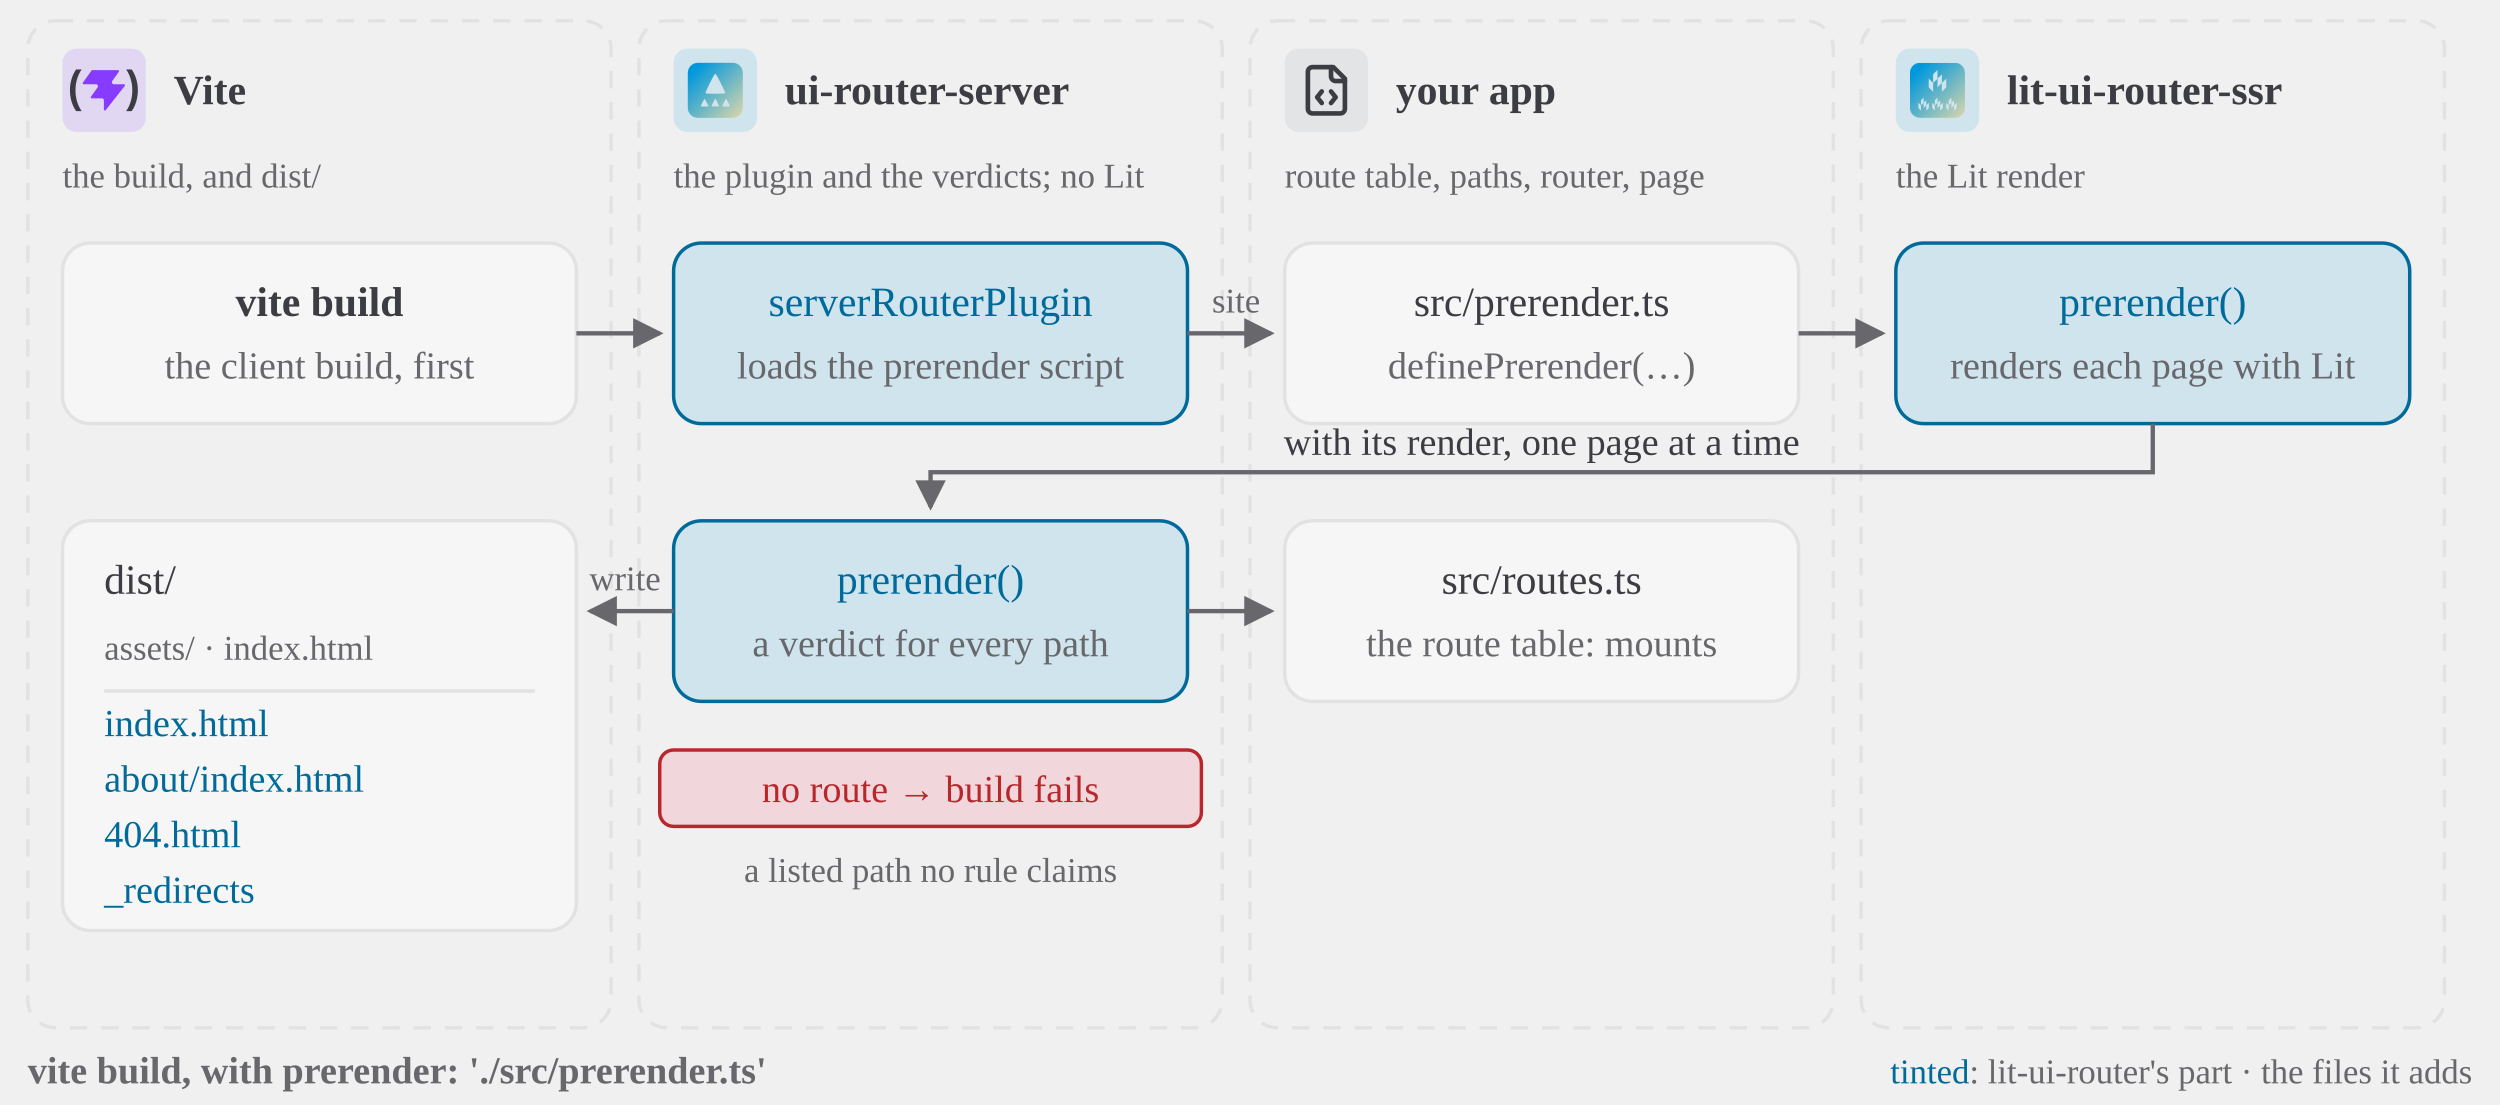
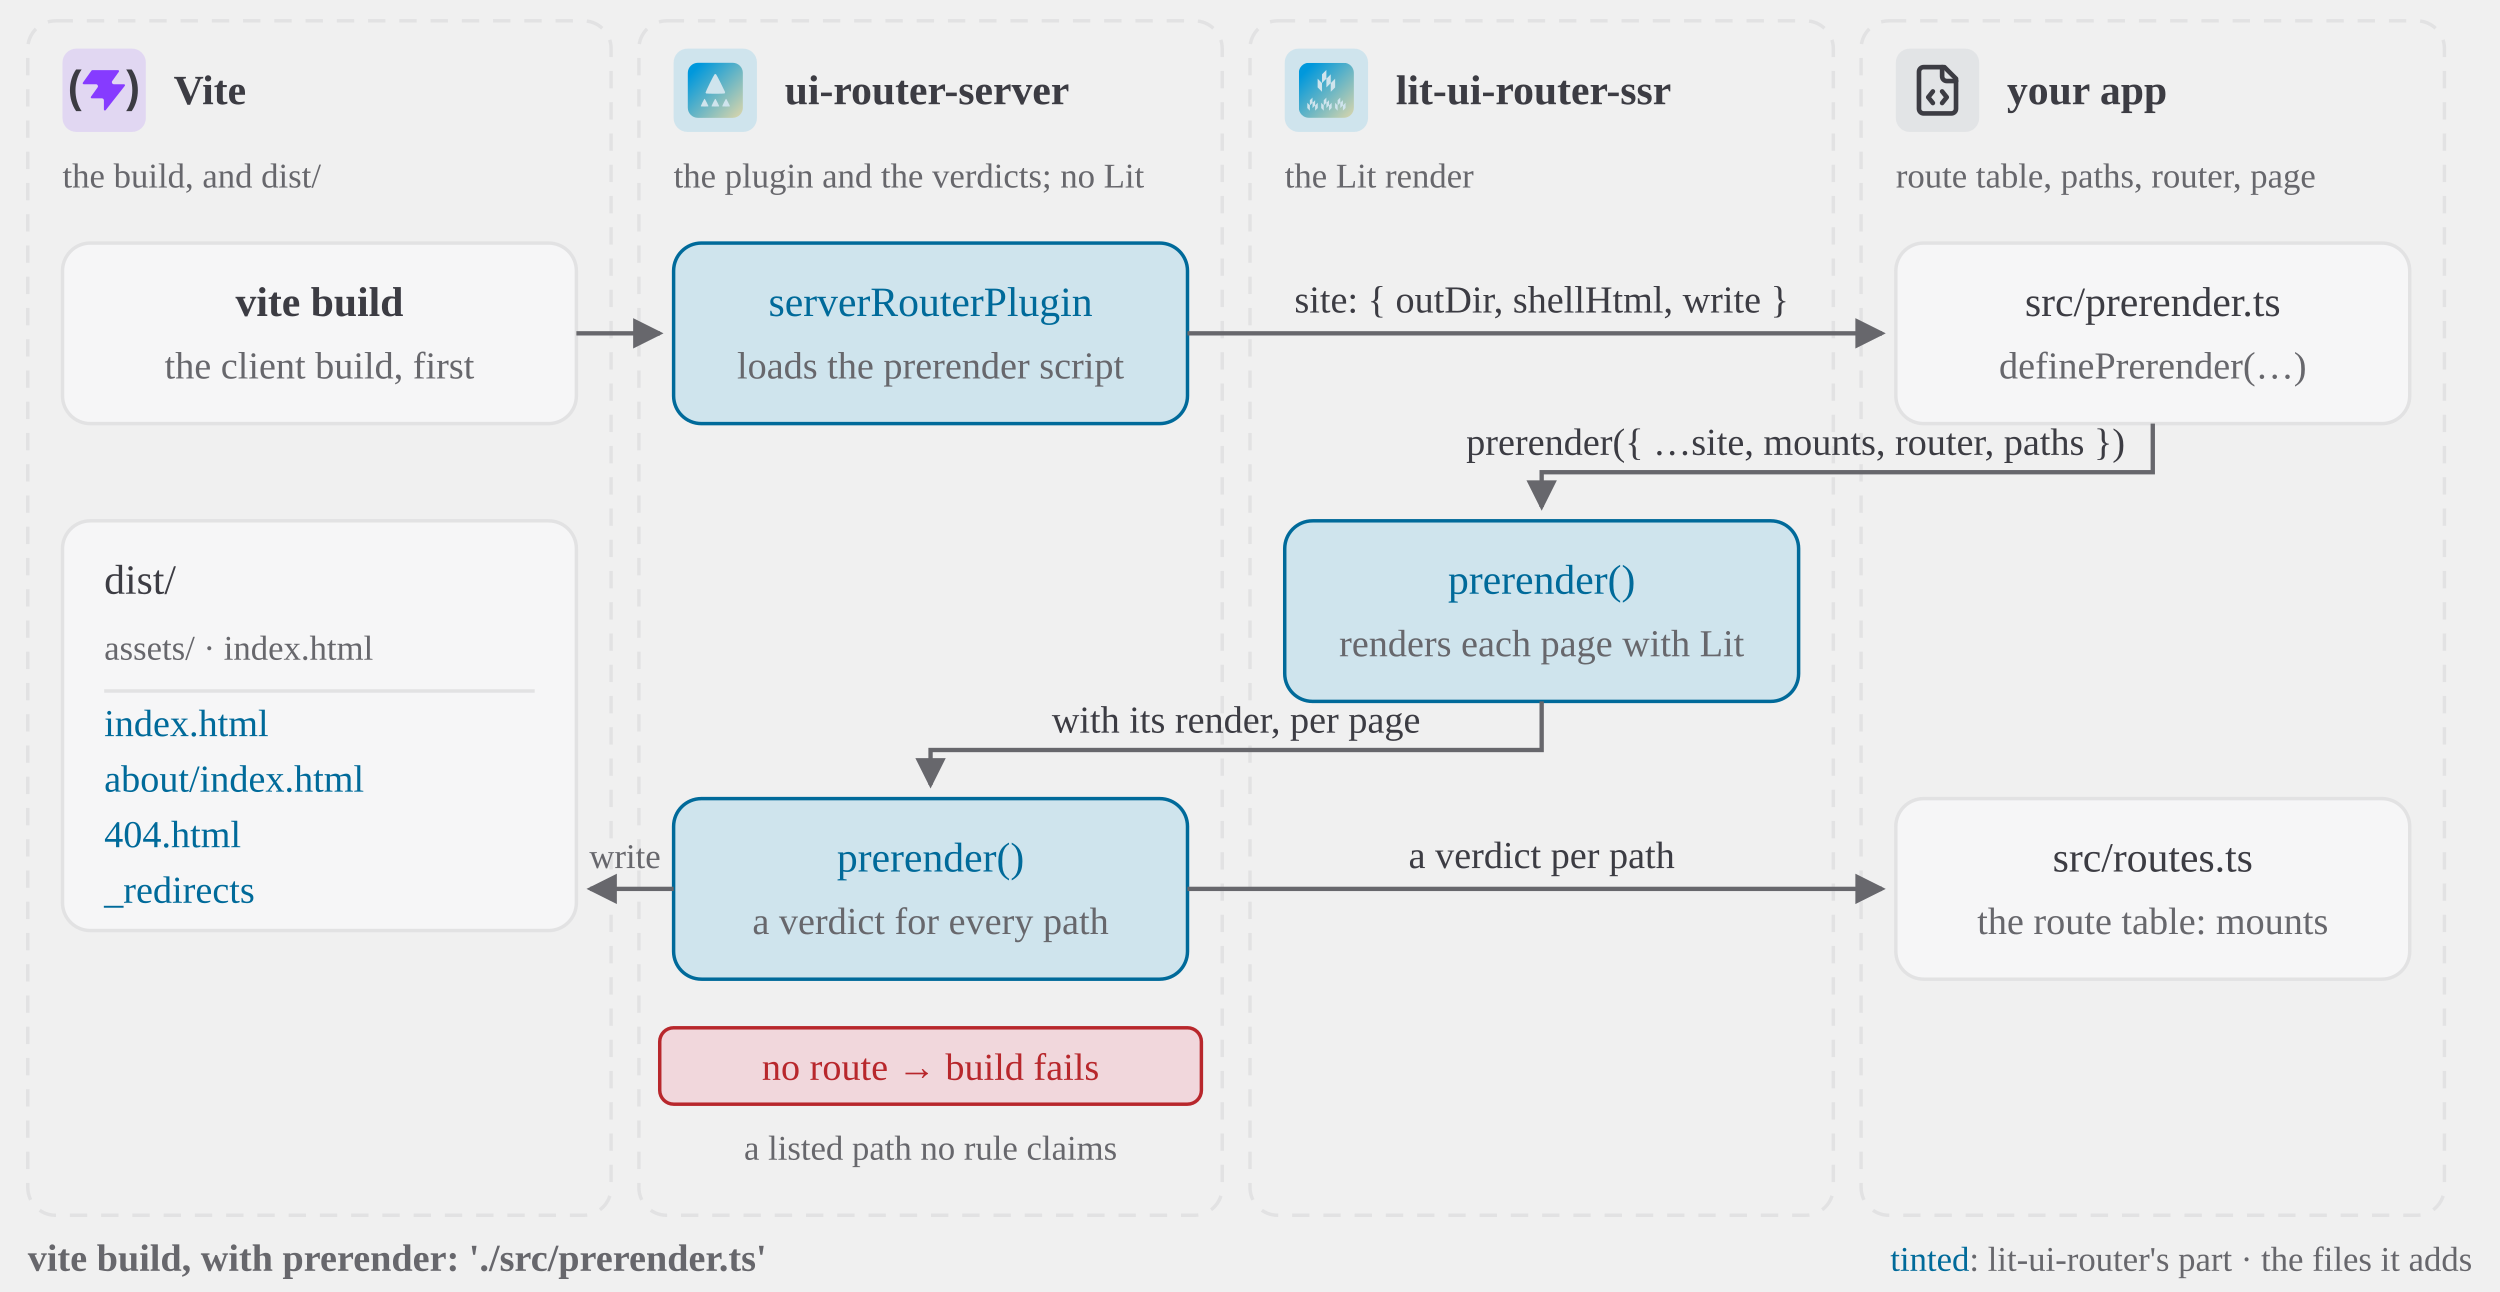
- <svg xmlns="http://www.w3.org/2000/svg" viewBox="0 0 720 318" width="100%" style="max-width: 720px" role="img" aria-label="Who owns what at build time. Vite runs the client build first and writes dist/, with assets/ and index.html. Then serverRouterPlugin, from ui-router-server, loads your src/prerender.ts and hands it site. Your script calls prerender() from lit-ui-router-ssr, which renders each page with Lit and hands the verdict work back to ui-router-server's prerender(), one page at a time. That prerender() asks your route table in src/routes.ts for a verdict per path and writes the files into dist/: index.html, about/index.html, 404.html and _redirects. A listed path no rule claims fails the build. ui-router-server never imports Lit; lit-ui-router-ssr owns the Lit render; your app owns the route table, the paths, the router and the page.">
+ <svg xmlns="http://www.w3.org/2000/svg" viewBox="0 0 720 372" width="100%" style="max-width: 720px" role="img" aria-label="Who owns what at build time, in four columns layered left to right: Vite, ui-router-server, lit-ui-router-ssr and your app. Vite runs the client build first and writes dist/, with assets/ and index.html. Then serverRouterPlugin, from ui-router-server, loads your src/prerender.ts and hands it site: outDir, shellHtml and write. Your script calls prerender() from lit-ui-router-ssr with site, mounts, router and paths; that prerender() renders each page with Lit and hands the verdict work to ui-router-server's prerender(), with its render, per page. That one asks your route table in src/routes.ts for a verdict per path and writes the files into dist/: index.html, about/index.html, 404.html and _redirects. A listed path no rule claims fails the build. ui-router-server never imports Lit; lit-ui-router-ssr owns the Lit render; your app owns the route table, the paths, the router and the page.">
  <style>
    @media (prefers-color-scheme: dark) {
      svg:root {
        color-scheme: dark;
        --vp-c-bg-soft: #202127;
        --vp-c-divider: #2e2e32;
        --vp-c-text-1: #dfdfd6;
        --vp-c-text-2: #98989f;
        --vp-c-brand-1: #29abe6;
        --vp-c-brand-soft: rgba(0, 152, 220, 0.16);
        --vp-c-default-soft: rgba(101, 117, 133, 0.16);
        --vp-c-red-1: #f66f81;
        --vp-c-red-soft: rgba(244, 63, 94, 0.16);
      }
    }
  </style>
  <defs>
    <marker id="arr-pre-0" viewBox="0 0 8 8" refX="7" refY="4" markerWidth="7" markerHeight="7" orient="auto-start-reverse">
      <path d="M0 0L8 4L0 8z" fill="var(--vp-c-text-2, #67676c)" />
    </marker>
  </defs>
  <g font-family="var(--vp-font-family-base, ui-sans-serif, system-ui, sans-serif)">
-     <rect x="8" y="6" width="168" height="290" rx="8" fill="none" stroke="var(--vp-c-divider, #e2e2e3)" stroke-dasharray="5 4" />
-     <rect x="184" y="6" width="168" height="290" rx="8" fill="none" stroke="var(--vp-c-divider, #e2e2e3)" stroke-dasharray="5 4" />
-     <rect x="360" y="6" width="168" height="290" rx="8" fill="none" stroke="var(--vp-c-divider, #e2e2e3)" stroke-dasharray="5 4" />
-     <rect x="536" y="6" width="168" height="290" rx="8" fill="none" stroke="var(--vp-c-divider, #e2e2e3)" stroke-dasharray="5 4" />
+     <rect x="8" y="6" width="168" height="344" rx="8" fill="none" stroke="var(--vp-c-divider, #e2e2e3)" stroke-dasharray="5 4" />
+     <rect x="184" y="6" width="168" height="344" rx="8" fill="none" stroke="var(--vp-c-divider, #e2e2e3)" stroke-dasharray="5 4" />
+     <rect x="360" y="6" width="168" height="344" rx="8" fill="none" stroke="var(--vp-c-divider, #e2e2e3)" stroke-dasharray="5 4" />
+     <rect x="536" y="6" width="168" height="344" rx="8" fill="none" stroke="var(--vp-c-divider, #e2e2e3)" stroke-dasharray="5 4" />
    <rect data-brand="vite" x="18" y="14" width="24" height="24" rx="4" fill="#863BFF" fill-opacity="0.14" />
    <svg x="20" y="20" width="20" height="12" viewBox="0 0 23 14">
      <path fill="var(--vp-c-text-1, #3c3c43)" d="M2.07 3.05176e-05C-0.682 3.94 -0.698 10.046 2.07 14H3.93C1.162 10.046 1.178 3.94 3.93 3.05176e-05H2.07Z" />
      <path fill="var(--vp-c-text-1, #3c3c43)" d="M20.748 0H18.889C21.641 3.94 21.657 10.046 18.889 14H20.748C23.516 10.046 23.5 3.94 20.748 0Z" />
      <path data-brand="vite" fill="#863BFF" d="M12.014 13.677C11.815 13.93 11.409 13.789 11.409 13.468V10.385C11.409 10.011 11.106 9.708 10.732 9.708H7.328C7.053 9.708 6.892 9.397 7.053 9.173L9.291 6.04C9.611 5.592 9.291 4.97 8.74 4.97H4.62C4.345 4.97 4.185 4.658 4.345 4.435L7.246 0.373C7.31 0.284 7.413 0.231 7.522 0.231H16.167C16.442 0.231 16.603 0.542 16.442 0.766L14.204 3.899C13.884 4.347 14.204 4.97 14.755 4.97H18.16C18.442 4.97 18.6 5.295 18.426 5.517L12.014 13.678L12.014 13.677Z" />
    </svg>
    <text x="50" y="30" font-size="12" font-weight="600" fill="var(--vp-c-text-1, #3c3c43)">Vite</text>
    <text x="18" y="54" font-size="10" fill="var(--vp-c-text-2, #67676c)">the build, and dist/</text>
    <rect x="194" y="14" width="24" height="24" rx="4" fill="var(--vp-c-brand-soft, rgba(0,152,220,0.14))" />
    <svg data-brand="ui-router" x="198" y="18" width="16" height="16" viewBox="36 36 88 88">
      <defs>
        <linearGradient id="uir-pre-0" x1="0" y1="0" x2="1" y2="0" gradientUnits="userSpaceOnUse" gradientTransform="matrix(88.2456,86.5496,-86.5496,88.2456,47.1714,47.8033)">
          <stop offset="0" stop-color="#0098dc" />
          <stop offset="1" stop-color="#ffe0a3" />
        </linearGradient>
      </defs>
      <path fill="url(#uir-pre-0)" fill-rule="evenodd" d="M52.416,36.478c-8.766,0 -15.938,7.172 -15.938,15.938l0,55.298c0,8.767 7.172,15.939 15.938,15.939l55.299,0c8.766,0 15.937,-7.172 15.937,-15.939l0,-55.298c0,-8.766 -7.171,-15.938 -15.937,-15.938l-55.299,0ZM65.459,85.086l-0.463,-0.677l-0.457,-0.672c0.156,-0.865 3.199,-7.515 6.762,-14.779c3.563,-7.264 7.064,-13.821 7.782,-14.571l0.981,0l0.979,-0.006c0.719,0.755 4.221,7.315 7.783,14.578c3.561,7.264 6.58,13.498 6.709,13.854l0,0.335c0,0.438 -0.134,0.876 -0.4,1.261l-0.463,0.677c-0.909,0.229 -7.481,0.415 -14.607,0.415c-7.126,0 -13.698,-0.186 -14.606,-0.415ZM91.432,105.585l-0.18,-0.262l-0.178,-0.26c0.062,-0.336 1.242,-2.912 2.623,-5.727c1.38,-2.815 2.736,-5.357 3.013,-5.649l0.76,0c0.279,0.292 1.637,2.834 3.016,5.649c1.381,2.815 2.55,5.23 2.6,5.369l0,0.129c0,0.17 -0.053,0.341 -0.155,0.489l-0.179,0.262c-0.352,0.088 -2.899,0.16 -5.66,0.16c-2.763,0 -5.309,-0.072 -5.66,-0.16ZM74.407,105.585l-0.181,-0.262l-0.178,-0.26c0.061,-0.336 1.241,-2.912 2.623,-5.727c1.379,-2.815 2.736,-5.357 3.014,-5.649l0.759,0c0.278,0.292 1.636,2.834 3.016,5.649c1.38,2.815 2.55,5.23 2.599,5.369l0,0.129c0,0.17 -0.051,0.341 -0.154,0.489l-0.179,0.262c-0.352,0.088 -2.9,0.16 -5.661,0.16c-2.761,0 -5.307,-0.072 -5.658,-0.16ZM57.38,105.585l-0.18,-0.262l-0.176,-0.26c0.059,-0.336 1.238,-2.912 2.619,-5.727c1.381,-2.815 2.739,-5.357 3.016,-5.649l0.759,0c0.28,0.292 1.636,2.834 3.016,5.649c1.38,2.815 2.55,5.23 2.599,5.369l0,0.129c0,0.17 -0.052,0.341 -0.154,0.489l-0.18,0.262c-0.351,0.088 -2.899,0.16 -5.66,0.16c-2.761,0 -5.308,-0.072 -5.659,-0.16Z" />
    </svg>
    <text x="226" y="30" font-size="12" font-weight="600" fill="var(--vp-c-text-1, #3c3c43)">ui-router-server</text>
    <text x="194" y="54" font-size="10" fill="var(--vp-c-text-2, #67676c)">the plugin and the verdicts; no Lit</text>
-     <rect x="370" y="14" width="24" height="24" rx="4" fill="var(--vp-c-default-soft, rgba(142,150,170,0.14))" />
-     <svg x="374" y="18" width="16" height="16" viewBox="0 0 24 24" fill="none" stroke="var(--vp-c-text-1, #3c3c43)" stroke-width="2" stroke-linecap="round" stroke-linejoin="round">
-       <path d="M10 12.5 8 15l2 2.5" />
-       <path d="m14 12.5 2 2.5-2 2.5" />
-       <path d="M14 2v4a2 2 0 0 0 2 2h4" />
-       <path d="M15 2H6a2 2 0 0 0-2 2v16a2 2 0 0 0 2 2h12a2 2 0 0 0 2-2V7z" />
-     </svg>
-     <text x="402" y="30" font-size="12" font-weight="600" fill="var(--vp-c-text-1, #3c3c43)">your app</text>
-     <text x="370" y="54" font-size="10" fill="var(--vp-c-text-2, #67676c)">route table, paths, router, page</text>
-     <rect x="546" y="14" width="24" height="24" rx="4" fill="var(--vp-c-brand-soft, rgba(0,152,220,0.14))" />
-     <svg data-brand="lit-ui-router" x="550" y="18" width="16" height="16" viewBox="0 0 800 800">
+     <rect x="370" y="14" width="24" height="24" rx="4" fill="var(--vp-c-brand-soft, rgba(0,152,220,0.14))" />
+     <svg data-brand="lit-ui-router" x="374" y="18" width="16" height="16" viewBox="0 0 800 800">
      <defs>
        <linearGradient id="lur-pre-0" x1="-1117.68" y1="801.01" x2="-1116.68" y2="801.01" gradientTransform="scale(1123.68 -1123.68) rotate(-44.44 -1539.347 -967.69)" gradientUnits="userSpaceOnUse">
          <stop offset="0" stop-color="#0098dc" />
          <stop offset="1" stop-color="#ffe0a3" />
        </linearGradient>
        <mask id="lur-mask-pre-0">
          <rect x="0" y="0" width="800" height="800" fill="#ffffff" />
          <path fill="#000000" d="m400 107-63 63v126l63-63v-126zm0 126v126l63-63v-126l-63 63zm63 63v126l63-63v-126l-63 63zm-126 0-63-63v126l63 63v-126zM200 505l-38 38v75l38-38v-75zm0 75v76l38-38v-76l-38 38zm38 38v75l38-38v-75l-38 38zm-76 0-37-38v76l37 38v-76zM400 505l-38 38v75l38-38v-75zm0 75v76l38-38v-76l-38 38zm38 38v75l38-38v-75l-38 38zm-76 0-37-38v76l37 38v-76zM600 505l-38 38v75l38-38v-75zm0 75v76l38-38v-76l-38 38zm38 38v75l38-38v-75l-38 38zm-76 0-37-38v76l37 38v-76z" />
        </mask>
      </defs>
      <path fill="url(#lur-pre-0)" mask="url(#lur-mask-pre-0)" d="M147.89 4C68.2 4 3 69.2 3 148.89V651.6c0 79.7 65.2 144.9 144.89 144.9h502.72c79.69 0 144.88-65.2 144.88-144.9V148.89C795.49 69.2 730.3 4 650.61 4H147.89z" />
    </svg>
-     <text x="578" y="30" font-size="12" font-weight="600" fill="var(--vp-c-text-1, #3c3c43)">lit-ui-router-ssr</text>
-     <text x="546" y="54" font-size="10" fill="var(--vp-c-text-2, #67676c)">the Lit render</text>
+     <text x="402" y="30" font-size="12" font-weight="600" fill="var(--vp-c-text-1, #3c3c43)">lit-ui-router-ssr</text>
+     <text x="370" y="54" font-size="10" fill="var(--vp-c-text-2, #67676c)">the Lit render</text>
+     <rect x="546" y="14" width="24" height="24" rx="4" fill="var(--vp-c-default-soft, rgba(142,150,170,0.14))" />
+     <svg x="550" y="18" width="16" height="16" viewBox="0 0 24 24" fill="none" stroke="var(--vp-c-text-1, #3c3c43)" stroke-width="2" stroke-linecap="round" stroke-linejoin="round">
+       <path d="M10 12.5 8 15l2 2.5" />
+       <path d="m14 12.5 2 2.5-2 2.5" />
+       <path d="M14 2v4a2 2 0 0 0 2 2h4" />
+       <path d="M15 2H6a2 2 0 0 0-2 2v16a2 2 0 0 0 2 2h12a2 2 0 0 0 2-2V7z" />
+     </svg>
+     <text x="578" y="30" font-size="12" font-weight="600" fill="var(--vp-c-text-1, #3c3c43)">your app</text>
+     <text x="546" y="54" font-size="10" fill="var(--vp-c-text-2, #67676c)">route table, paths, router, page</text>
    <rect x="18" y="70" width="148" height="52" rx="8" fill="var(--vp-c-bg-soft, #f6f6f7)" stroke="var(--vp-c-divider, #e2e2e3)" />
    <text x="92" y="91" font-size="12" font-weight="600" fill="var(--vp-c-text-1, #3c3c43)" text-anchor="middle">vite build</text>
    <text x="92" y="109" font-size="11" fill="var(--vp-c-text-2, #67676c)" text-anchor="middle">the client build, first</text>
    <rect x="194" y="70" width="148" height="52" rx="8" fill="var(--vp-c-brand-soft, rgba(0,152,220,0.14))" stroke="var(--vp-c-brand-1, #006a9a)" />
    <text x="268" y="91" font-size="12" font-family="var(--vp-font-family-mono, ui-monospace, monospace)" fill="var(--vp-c-brand-1, #006a9a)" text-anchor="middle">serverRouterPlugin</text>
    <text x="268" y="109" font-size="11" fill="var(--vp-c-text-2, #67676c)" text-anchor="middle">loads the prerender script</text>
-     <rect x="370" y="70" width="148" height="52" rx="8" fill="var(--vp-c-bg-soft, #f6f6f7)" stroke="var(--vp-c-divider, #e2e2e3)" />
-     <text x="444" y="91" font-size="12" font-family="var(--vp-font-family-mono, ui-monospace, monospace)" fill="var(--vp-c-text-1, #3c3c43)" text-anchor="middle">src/prerender.ts</text>
-     <text x="444" y="109" font-size="11" fill="var(--vp-c-text-2, #67676c)" text-anchor="middle">definePrerender(…)</text>
-     <rect x="546" y="70" width="148" height="52" rx="8" fill="var(--vp-c-brand-soft, rgba(0,152,220,0.14))" stroke="var(--vp-c-brand-1, #006a9a)" />
-     <text x="620" y="91" font-size="12" font-family="var(--vp-font-family-mono, ui-monospace, monospace)" fill="var(--vp-c-brand-1, #006a9a)" text-anchor="middle">prerender()</text>
-     <text x="620" y="109" font-size="11" fill="var(--vp-c-text-2, #67676c)" text-anchor="middle">renders each page with Lit</text>
+     <rect x="546" y="70" width="148" height="52" rx="8" fill="var(--vp-c-bg-soft, #f6f6f7)" stroke="var(--vp-c-divider, #e2e2e3)" />
+     <text x="620" y="91" font-size="12" font-family="var(--vp-font-family-mono, ui-monospace, monospace)" fill="var(--vp-c-text-1, #3c3c43)" text-anchor="middle">src/prerender.ts</text>
+     <text x="620" y="109" font-size="11" fill="var(--vp-c-text-2, #67676c)" text-anchor="middle">definePrerender(…)</text>
    <line x1="166" y1="96" x2="190" y2="96" stroke="var(--vp-c-text-2, #67676c)" stroke-width="1.25" marker-end="url(#arr-pre-0)" />
-     <line x1="342" y1="96" x2="366" y2="96" stroke="var(--vp-c-text-2, #67676c)" stroke-width="1.25" marker-end="url(#arr-pre-0)" />
-     <text x="356" y="90" font-size="10" fill="var(--vp-c-text-2, #67676c)" text-anchor="middle">site</text>
-     <line x1="518" y1="96" x2="542" y2="96" stroke="var(--vp-c-text-2, #67676c)" stroke-width="1.25" marker-end="url(#arr-pre-0)" />
-     <path d="M620 122V136H268V146" fill="none" stroke="var(--vp-c-text-2, #67676c)" stroke-width="1.25" marker-end="url(#arr-pre-0)" />
-     <text x="444" y="131" font-size="11" fill="var(--vp-c-text-1, #3c3c43)" text-anchor="middle">with its render, one page at a time</text>
-     <rect x="194" y="150" width="148" height="52" rx="8" fill="var(--vp-c-brand-soft, rgba(0,152,220,0.14))" stroke="var(--vp-c-brand-1, #006a9a)" />
-     <text x="268" y="171" font-size="12" font-family="var(--vp-font-family-mono, ui-monospace, monospace)" fill="var(--vp-c-brand-1, #006a9a)" text-anchor="middle">prerender()</text>
-     <text x="268" y="189" font-size="11" fill="var(--vp-c-text-2, #67676c)" text-anchor="middle">a verdict for every path</text>
-     <rect x="370" y="150" width="148" height="52" rx="8" fill="var(--vp-c-bg-soft, #f6f6f7)" stroke="var(--vp-c-divider, #e2e2e3)" />
-     <text x="444" y="171" font-size="12" font-family="var(--vp-font-family-mono, ui-monospace, monospace)" fill="var(--vp-c-text-1, #3c3c43)" text-anchor="middle">src/routes.ts</text>
-     <text x="444" y="189" font-size="11" fill="var(--vp-c-text-2, #67676c)" text-anchor="middle">the route table: mounts</text>
-     <line x1="342" y1="176" x2="366" y2="176" stroke="var(--vp-c-text-2, #67676c)" stroke-width="1.25" marker-end="url(#arr-pre-0)" />
-     <line x1="194" y1="176" x2="170" y2="176" stroke="var(--vp-c-text-2, #67676c)" stroke-width="1.25" marker-end="url(#arr-pre-0)" />
-     <text x="180" y="170" font-size="10" fill="var(--vp-c-text-2, #67676c)" text-anchor="middle">write</text>
-     <rect x="190" y="216" width="156" height="22" rx="4" fill="var(--vp-c-red-soft, rgba(244,63,94,0.14))" stroke="var(--vp-c-red-1, #b8272c)" />
-     <text x="268" y="231" font-size="11" font-family="var(--vp-font-family-mono, ui-monospace, monospace)" fill="var(--vp-c-red-1, #b8272c)" text-anchor="middle">no route → build fails</text>
-     <text x="268" y="254" font-size="10" fill="var(--vp-c-text-2, #67676c)" text-anchor="middle">a listed path no rule claims</text>
+     <line x1="342" y1="96" x2="542" y2="96" stroke="var(--vp-c-text-2, #67676c)" stroke-width="1.25" marker-end="url(#arr-pre-0)" />
+     <text x="444" y="90" font-size="11" fill="var(--vp-c-text-1, #3c3c43)" text-anchor="middle">site: { outDir, shellHtml, write }</text>
+     <path d="M620 122V136H444V146" fill="none" stroke="var(--vp-c-text-2, #67676c)" stroke-width="1.25" marker-end="url(#arr-pre-0)" />
+     <text x="612" y="131" font-size="11" fill="var(--vp-c-text-1, #3c3c43)" text-anchor="end">prerender({ …site, mounts, router, paths })</text>
+     <rect x="370" y="150" width="148" height="52" rx="8" fill="var(--vp-c-brand-soft, rgba(0,152,220,0.14))" stroke="var(--vp-c-brand-1, #006a9a)" />
+     <text x="444" y="171" font-size="12" font-family="var(--vp-font-family-mono, ui-monospace, monospace)" fill="var(--vp-c-brand-1, #006a9a)" text-anchor="middle">prerender()</text>
+     <text x="444" y="189" font-size="11" fill="var(--vp-c-text-2, #67676c)" text-anchor="middle">renders each page with Lit</text>
+     <path d="M444 202V216H268V226" fill="none" stroke="var(--vp-c-text-2, #67676c)" stroke-width="1.25" marker-end="url(#arr-pre-0)" />
+     <text x="356" y="211" font-size="11" fill="var(--vp-c-text-1, #3c3c43)" text-anchor="middle">with its render, per page</text>
+     <rect x="194" y="230" width="148" height="52" rx="8" fill="var(--vp-c-brand-soft, rgba(0,152,220,0.14))" stroke="var(--vp-c-brand-1, #006a9a)" />
+     <text x="268" y="251" font-size="12" font-family="var(--vp-font-family-mono, ui-monospace, monospace)" fill="var(--vp-c-brand-1, #006a9a)" text-anchor="middle">prerender()</text>
+     <text x="268" y="269" font-size="11" fill="var(--vp-c-text-2, #67676c)" text-anchor="middle">a verdict for every path</text>
+     <rect x="546" y="230" width="148" height="52" rx="8" fill="var(--vp-c-bg-soft, #f6f6f7)" stroke="var(--vp-c-divider, #e2e2e3)" />
+     <text x="620" y="251" font-size="12" font-family="var(--vp-font-family-mono, ui-monospace, monospace)" fill="var(--vp-c-text-1, #3c3c43)" text-anchor="middle">src/routes.ts</text>
+     <text x="620" y="269" font-size="11" fill="var(--vp-c-text-2, #67676c)" text-anchor="middle">the route table: mounts</text>
+     <line x1="342" y1="256" x2="542" y2="256" stroke="var(--vp-c-text-2, #67676c)" stroke-width="1.25" marker-end="url(#arr-pre-0)" />
+     <text x="444" y="250" font-size="11" fill="var(--vp-c-text-1, #3c3c43)" text-anchor="middle">a verdict per path</text>
+     <line x1="194" y1="256" x2="170" y2="256" stroke="var(--vp-c-text-2, #67676c)" stroke-width="1.25" marker-end="url(#arr-pre-0)" />
+     <text x="180" y="250" font-size="10" fill="var(--vp-c-text-2, #67676c)" text-anchor="middle">write</text>
+     <rect x="190" y="296" width="156" height="22" rx="4" fill="var(--vp-c-red-soft, rgba(244,63,94,0.14))" stroke="var(--vp-c-red-1, #b8272c)" />
+     <text x="268" y="311" font-size="11" font-family="var(--vp-font-family-mono, ui-monospace, monospace)" fill="var(--vp-c-red-1, #b8272c)" text-anchor="middle">no route → build fails</text>
+     <text x="268" y="334" font-size="10" fill="var(--vp-c-text-2, #67676c)" text-anchor="middle">a listed path no rule claims</text>
    <rect x="18" y="150" width="148" height="118" rx="8" fill="var(--vp-c-bg-soft, #f6f6f7)" stroke="var(--vp-c-divider, #e2e2e3)" />
    <text x="30" y="171" font-size="12" font-family="var(--vp-font-family-mono, ui-monospace, monospace)" fill="var(--vp-c-text-1, #3c3c43)">dist/</text>
    <text x="30" y="190" font-size="10" font-family="var(--vp-font-family-mono, ui-monospace, monospace)" fill="var(--vp-c-text-2, #67676c)">assets/ · index.html</text>
+     <line x1="30" y1="199" x2="154" y2="199" stroke="var(--vp-c-divider, #e2e2e3)" />
    <text x="30" y="212" font-size="11" font-family="var(--vp-font-family-mono, ui-monospace, monospace)" fill="var(--vp-c-brand-1, #006a9a)">index.html</text>
    <text x="30" y="228" font-size="11" font-family="var(--vp-font-family-mono, ui-monospace, monospace)" fill="var(--vp-c-brand-1, #006a9a)">about/index.html</text>
    <text x="30" y="244" font-size="11" font-family="var(--vp-font-family-mono, ui-monospace, monospace)" fill="var(--vp-c-brand-1, #006a9a)">404.html</text>
    <text x="30" y="260" font-size="11" font-family="var(--vp-font-family-mono, ui-monospace, monospace)" fill="var(--vp-c-brand-1, #006a9a)">_redirects</text>
-     <line x1="30" y1="199" x2="154" y2="199" stroke="var(--vp-c-divider, #e2e2e3)" />
-     <text x="8" y="312" font-size="11" font-weight="600" fill="var(--vp-c-text-2, #67676c)">vite build, with prerender: './src/prerender.ts'</text>
-     <text x="712" y="312" font-size="10" fill="var(--vp-c-text-2, #67676c)" text-anchor="end">
+     <text x="8" y="366" font-size="11" font-weight="600" fill="var(--vp-c-text-2, #67676c)">vite build, with prerender: './src/prerender.ts'</text>
+     <text x="712" y="366" font-size="10" fill="var(--vp-c-text-2, #67676c)" text-anchor="end">
      <tspan fill="var(--vp-c-brand-1, #006a9a)">tinted</tspan>: lit-ui-router's part · the files it adds</text>
  </g>
</svg>
